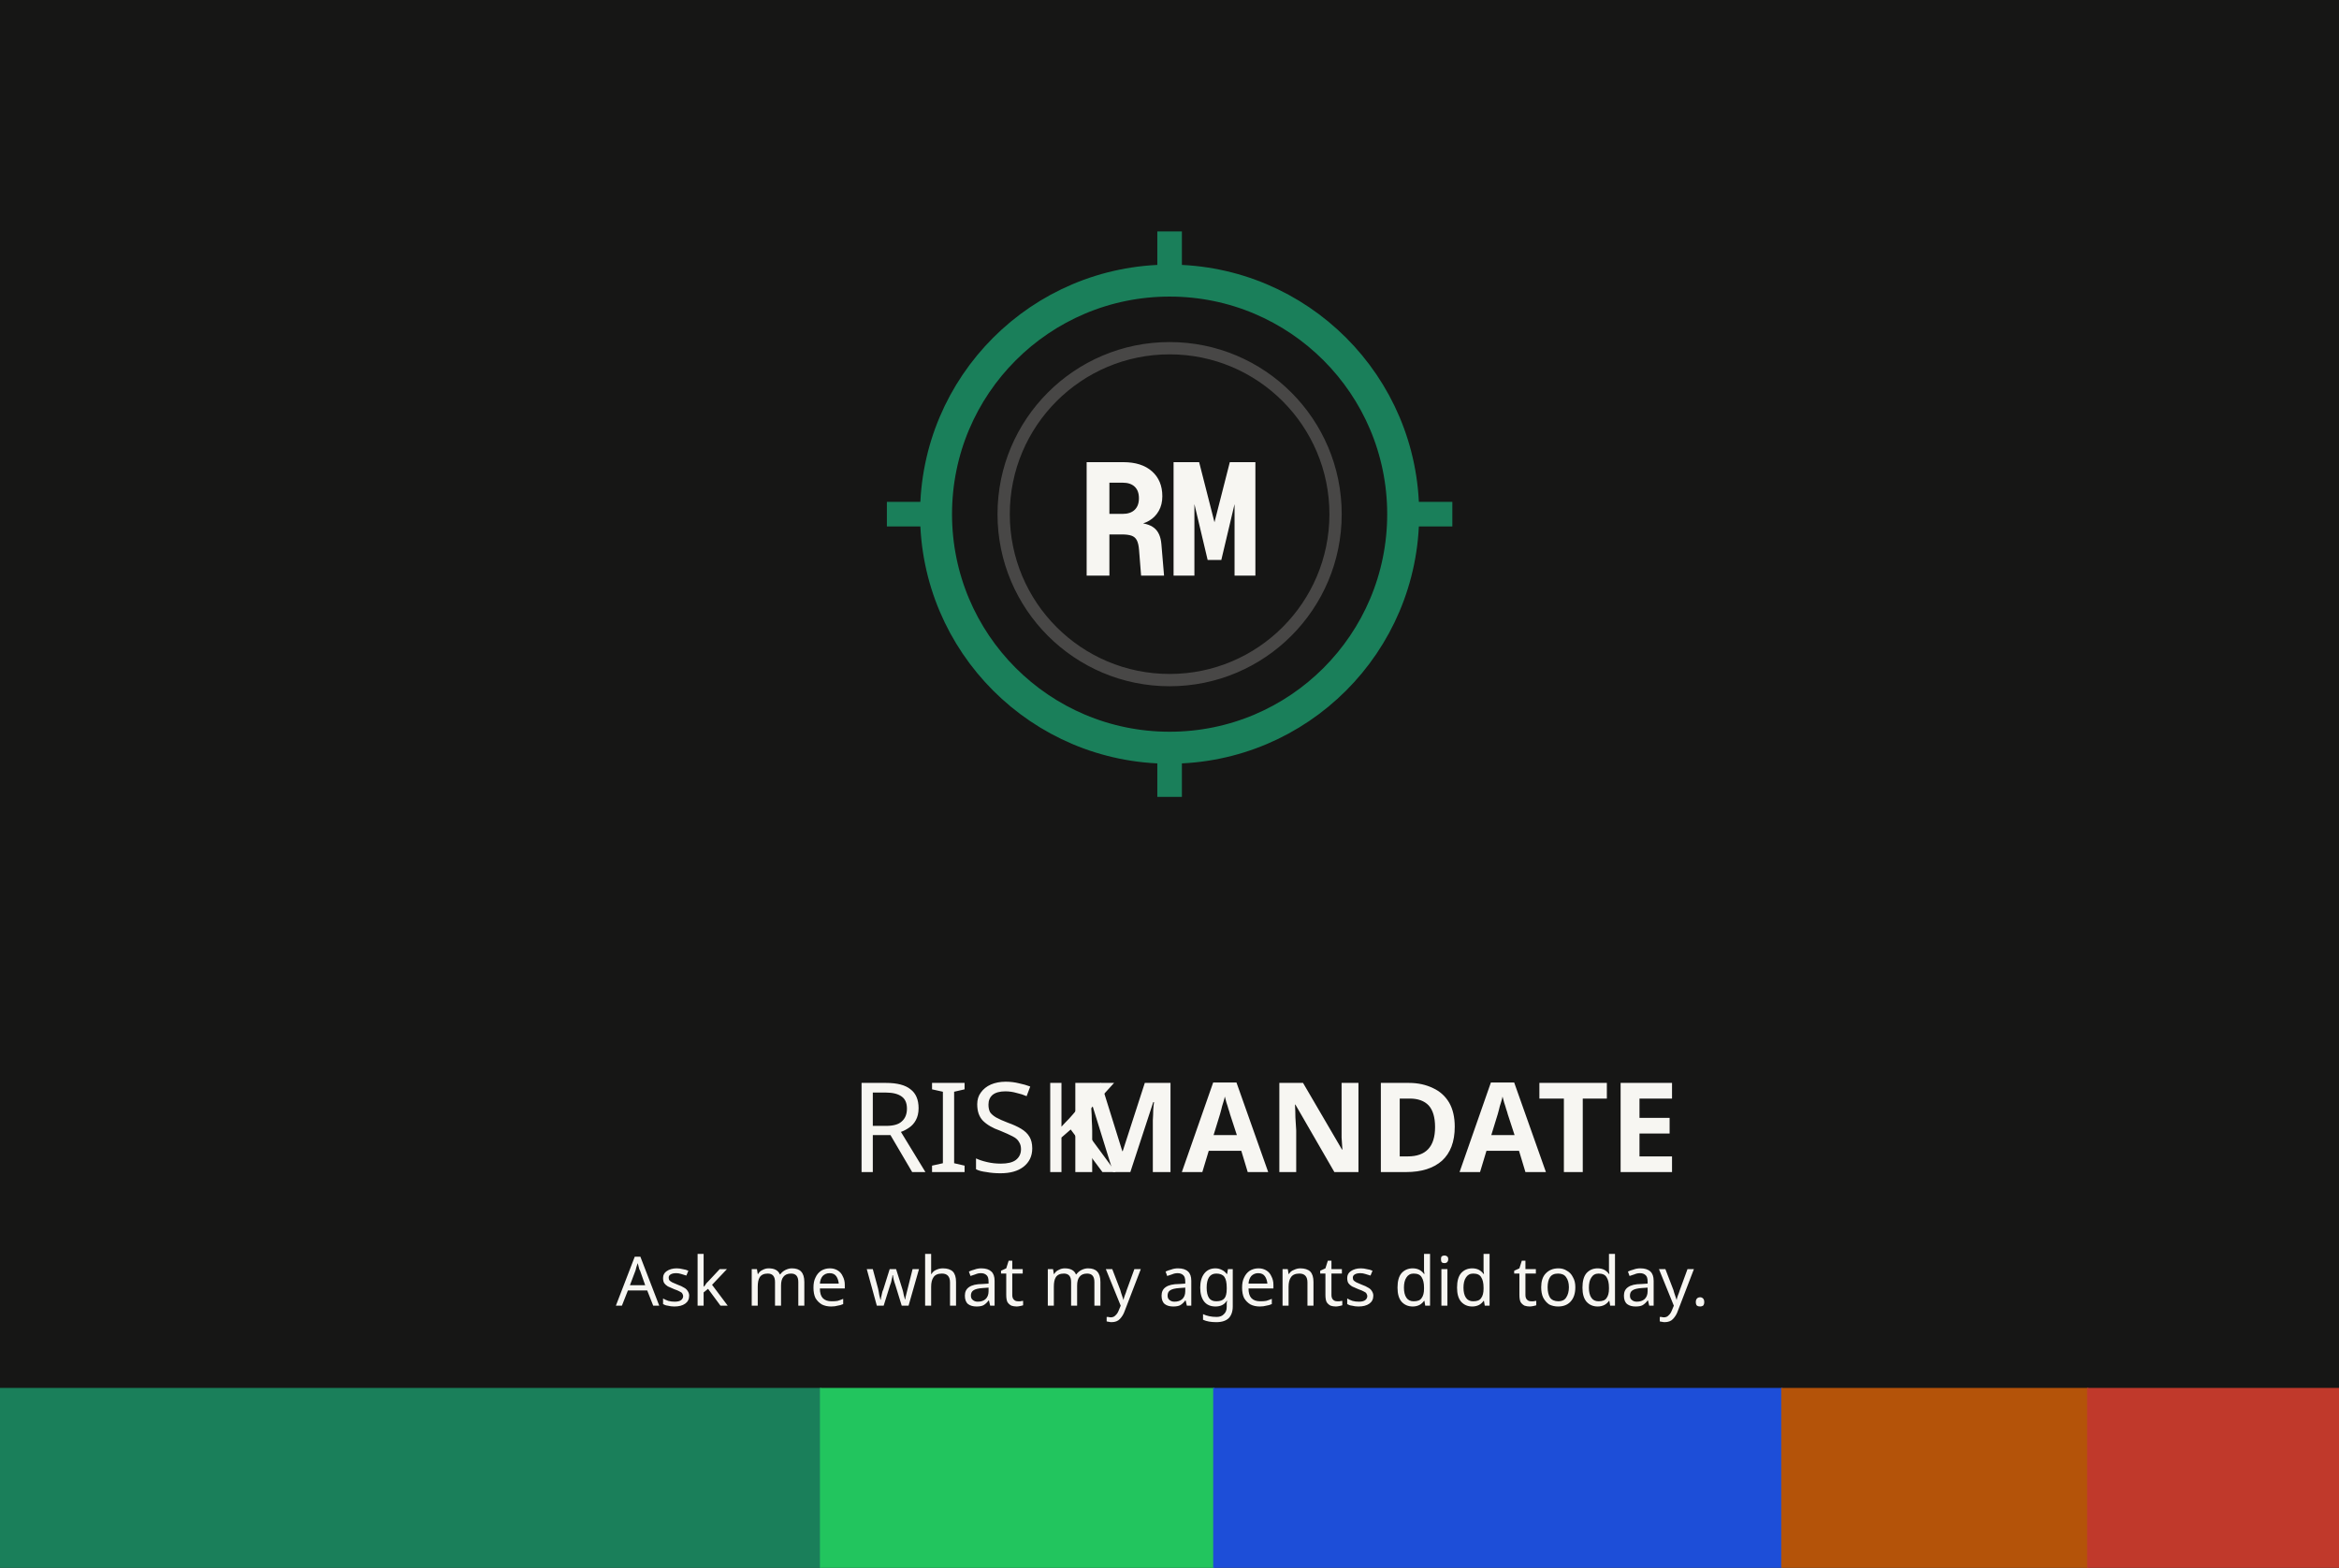
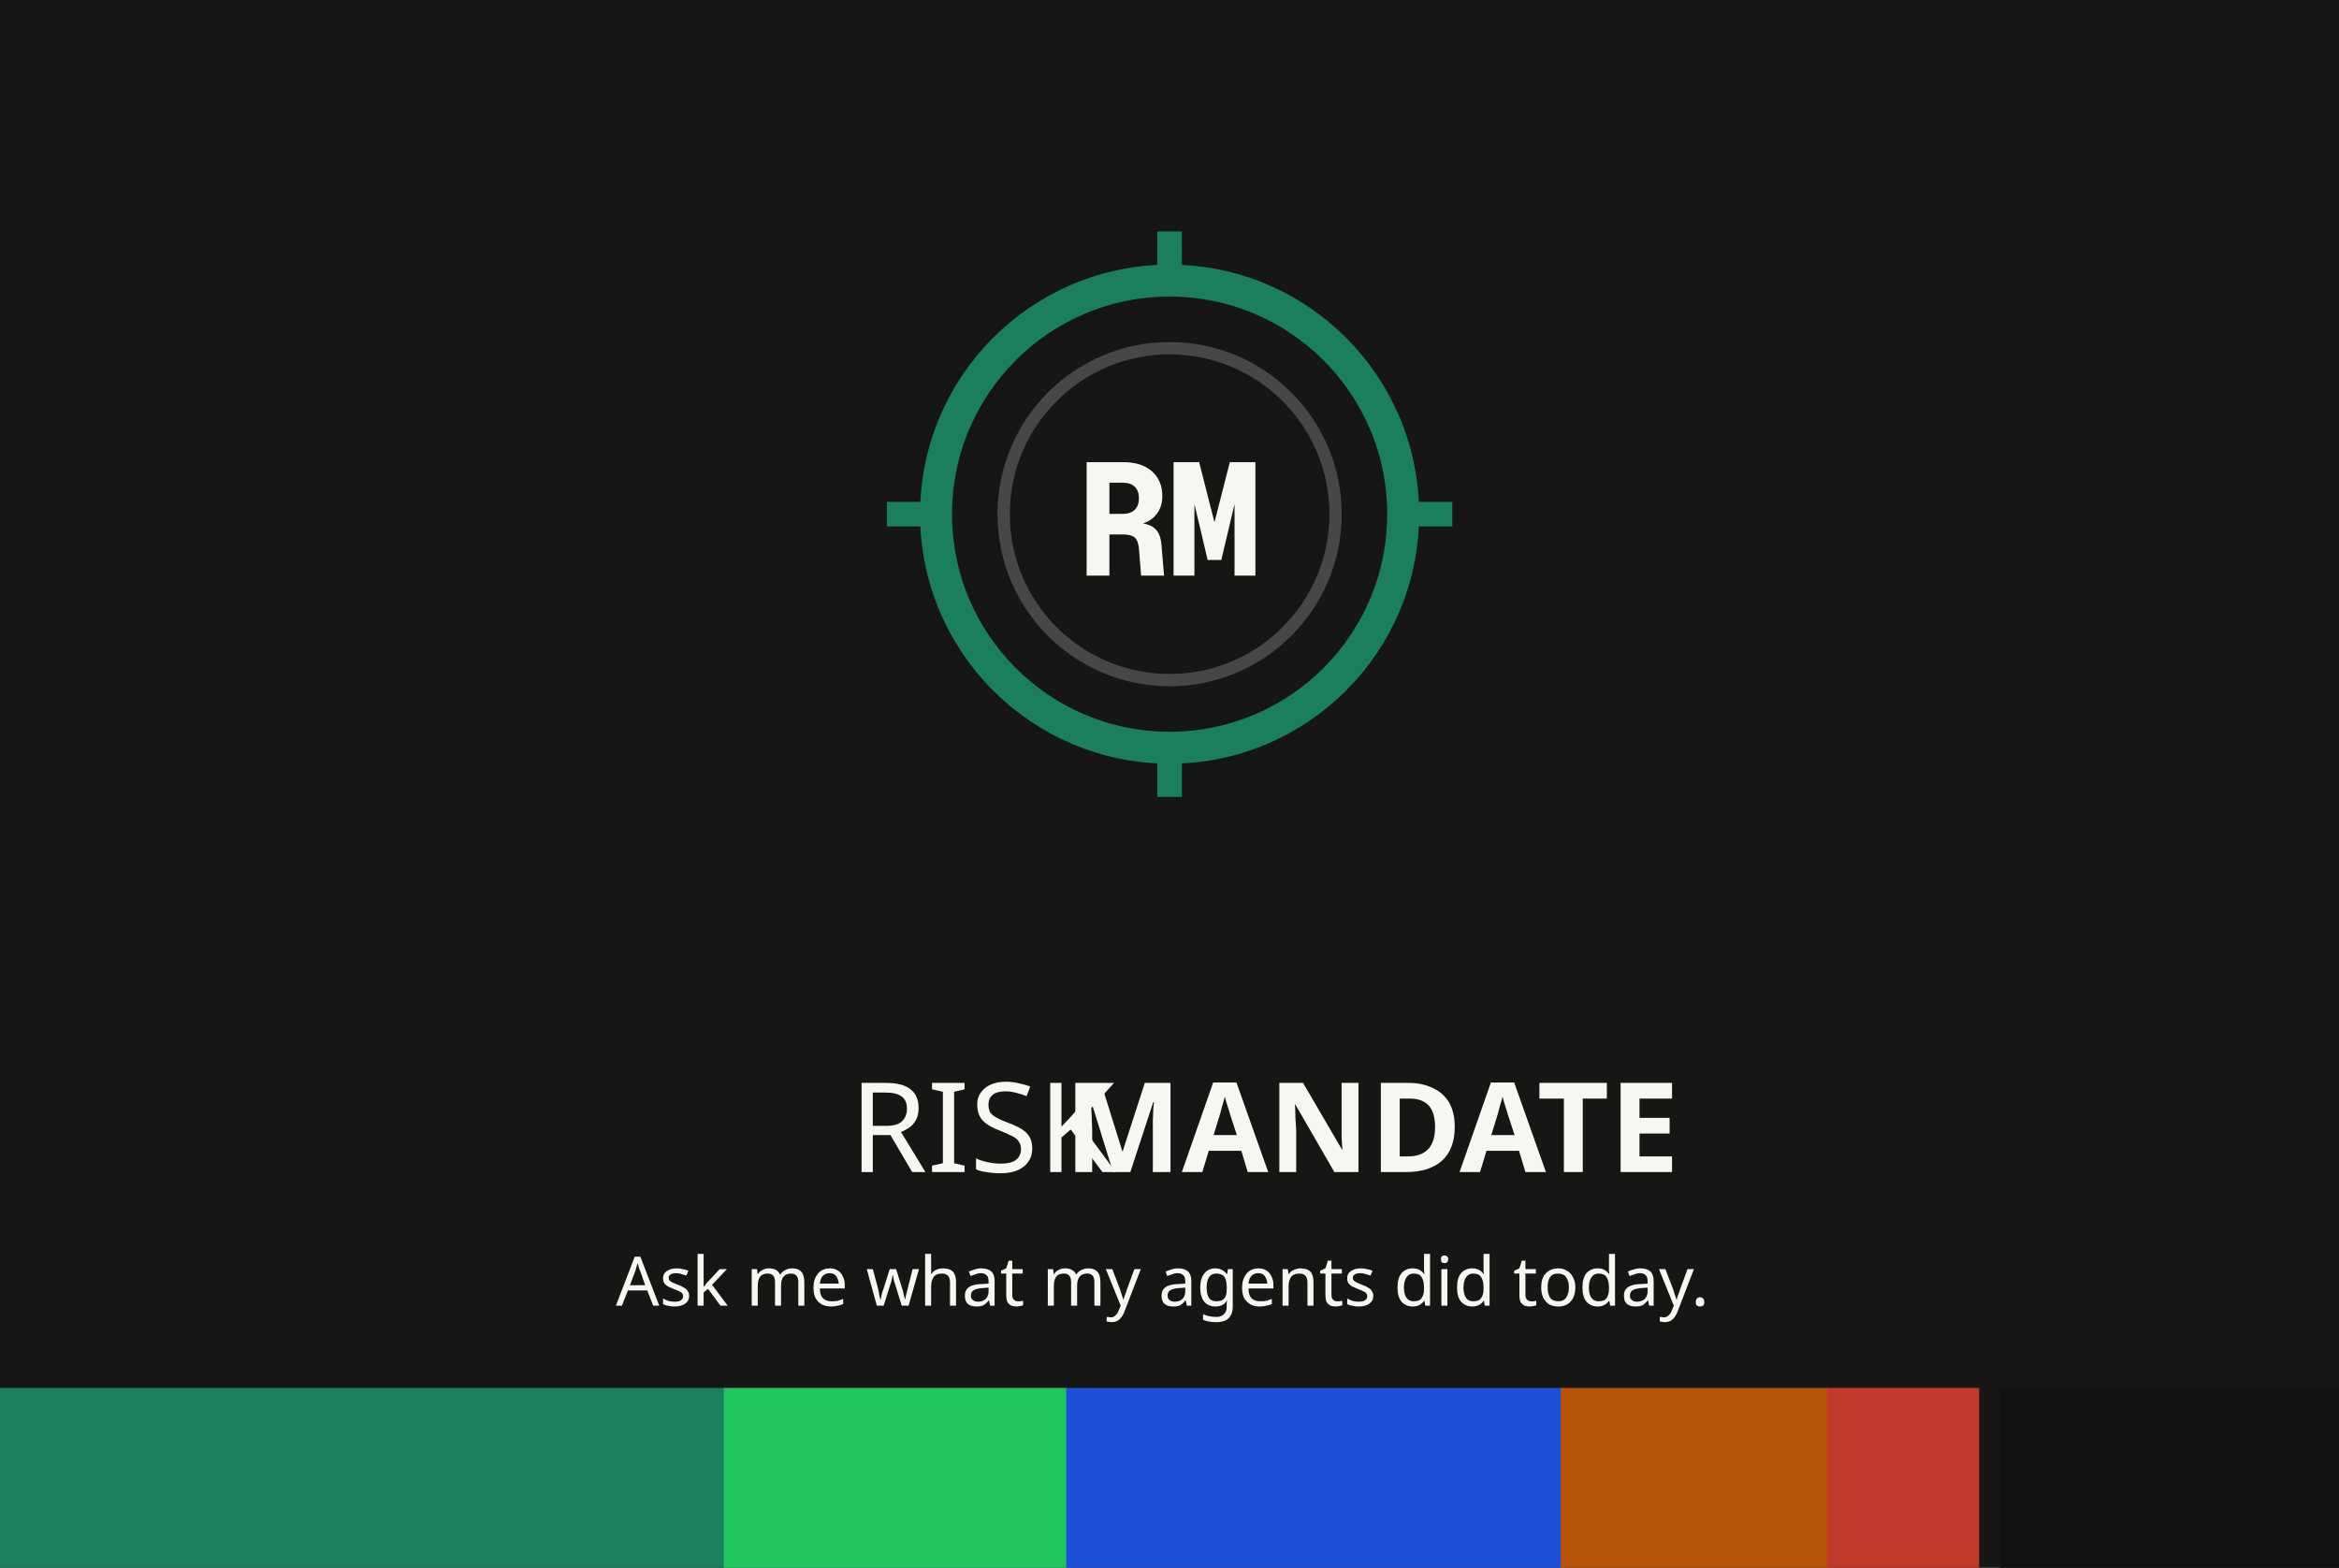
<svg xmlns="http://www.w3.org/2000/svg" width="91mm" height="61mm" viewBox="0 0 91 61">
  <rect x="0" y="0" width="91" height="61" fill="#161615" />
  <g id="rm-logo" class="safe" data-role="logo" data-cut="knockout" data-d="22" data-src="brand/riskmandate-mark-knockout.svg" transform="translate(30.2,4.7) scale(0.478261)">
    <circle cx="32" cy="32" r="19" stroke="#1A7F5A" stroke-width="2.6" fill="none" />
    <circle cx="32" cy="32" r="13.5" stroke="#484746" stroke-width="1" fill="none" />
    <g stroke="#1A7F5A" stroke-width="2">
      <line x1="32" y1="9" x2="32" y2="14" />
      <line x1="32" y1="50" x2="32" y2="55" />
      <line x1="9" y1="32" x2="14" y2="32" />
      <line x1="50" y1="32" x2="55" y2="32" />
    </g>
    <path d="M25.251 37.000L25.251 27.770L28.230 27.770C29.227 27.770 30.006 28.019 30.566 28.516C31.127 29.014 31.408 29.689 31.408 30.542C31.408 30.996 31.312 31.392 31.120 31.731C30.929 32.070 30.669 32.336 30.342 32.529C30.014 32.723 29.652 32.835 29.255 32.866L29.203 32.694C29.891 32.708 30.404 32.850 30.743 33.121C31.082 33.391 31.278 33.826 31.330 34.426L31.548 37.000L29.681 37.000L29.515 34.920C29.489 34.572 29.428 34.306 29.333 34.123C29.237 33.940 29.092 33.815 28.896 33.749C28.700 33.682 28.437 33.649 28.106 33.649L27.102 33.649L27.102 37.000ZM27.102 31.979L28.168 31.979C28.601 31.979 28.932 31.868 29.161 31.645C29.390 31.423 29.504 31.109 29.504 30.705C29.504 30.298 29.390 29.985 29.161 29.767C28.932 29.548 28.601 29.439 28.168 29.439L27.102 29.439ZM35.094 35.726L33.788 30.214L34.017 30.167L34.017 37.000L32.322 37.000L32.322 27.770L34.402 27.770L35.894 33.615L35.406 33.615L36.898 27.770L38.978 27.770L38.978 37.000L37.283 37.000L37.283 30.167L37.512 30.214L36.206 35.726Z" fill="#F7F6F2" />
  </g>
  <text class="safe" data-role="wordmark" data-bg="#161615" x="33.05" y="45.6" font-family="Barlow Condensed" font-weight="300" font-size="4.86" fill="#F7F6F2">RISK</text>
  <text class="safe" data-role="wordmark" data-bg="#161615" x="41.4" y="45.6" font-family="Barlow Condensed" font-weight="700" font-size="4.86" fill="#F7F6F2">MANDATE</text>
  <text class="safe" data-role="line" data-bg="#161615" x="23.96" y="50.8" font-family="Geist" font-weight="500" font-size="2.65" fill="#F7F6F2">Ask me what my agents did today.</text>
-   <rect x="0" y="54" width="31.95" height="7" fill="#1A7F5A" />
-   <rect x="31.9" y="54" width="15.35" height="7" fill="#22C55E" />
-   <rect x="47.2" y="54" width="22.15" height="7" fill="#1D4ED8" />
-   <rect x="69.3" y="54" width="11.95" height="7" fill="#B45309" />
-   <rect x="81.2" y="54" width="9.8" height="7" fill="#C0392B" />
+   <rect x="0" y="54" width="28.21" height="7" fill="#1A7F5A" />
+   <rect x="28.16" y="54" width="13.37" height="7" fill="#22C55E" />
+   <rect x="41.48" y="54" width="19.29" height="7" fill="#1D4ED8" />
+   <rect x="60.72" y="54" width="10.41" height="7" fill="#B45309" />
+   <rect x="71.08" y="54" width="5.92" height="7" fill="#C0392B" />
+   <rect x="77.8" y="54" width="13.2" height="7" fill="#111111" />
</svg>
